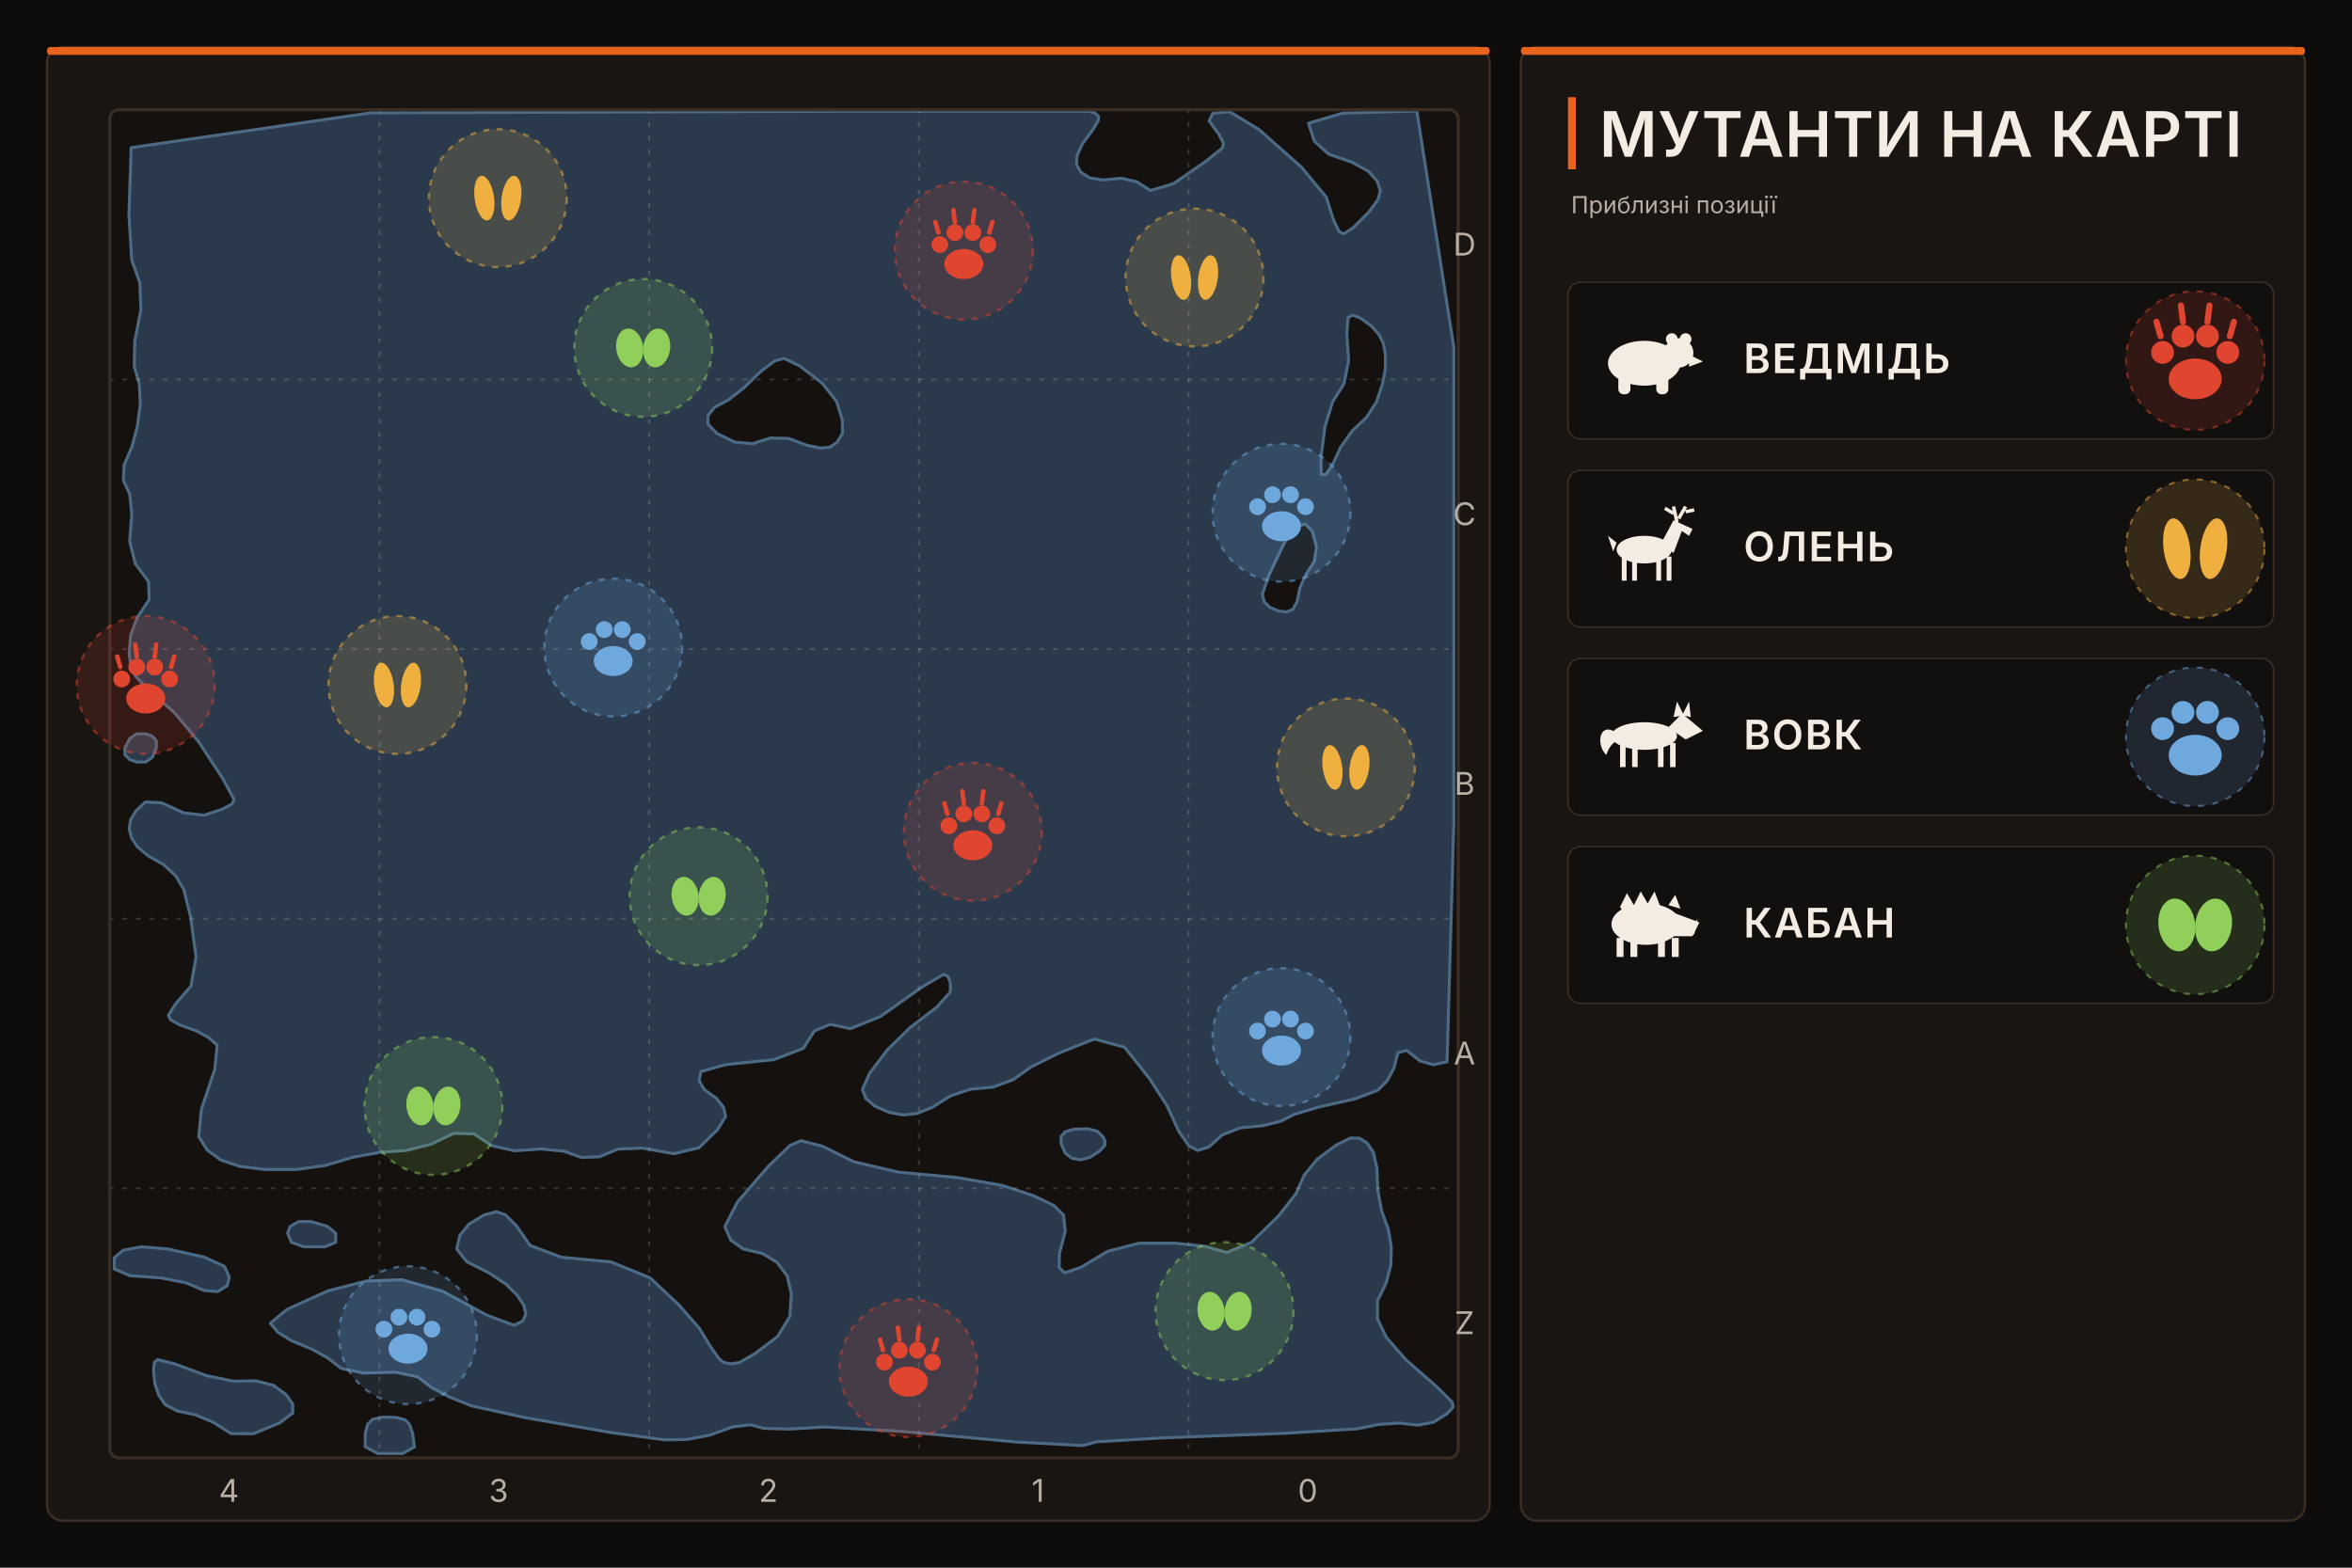
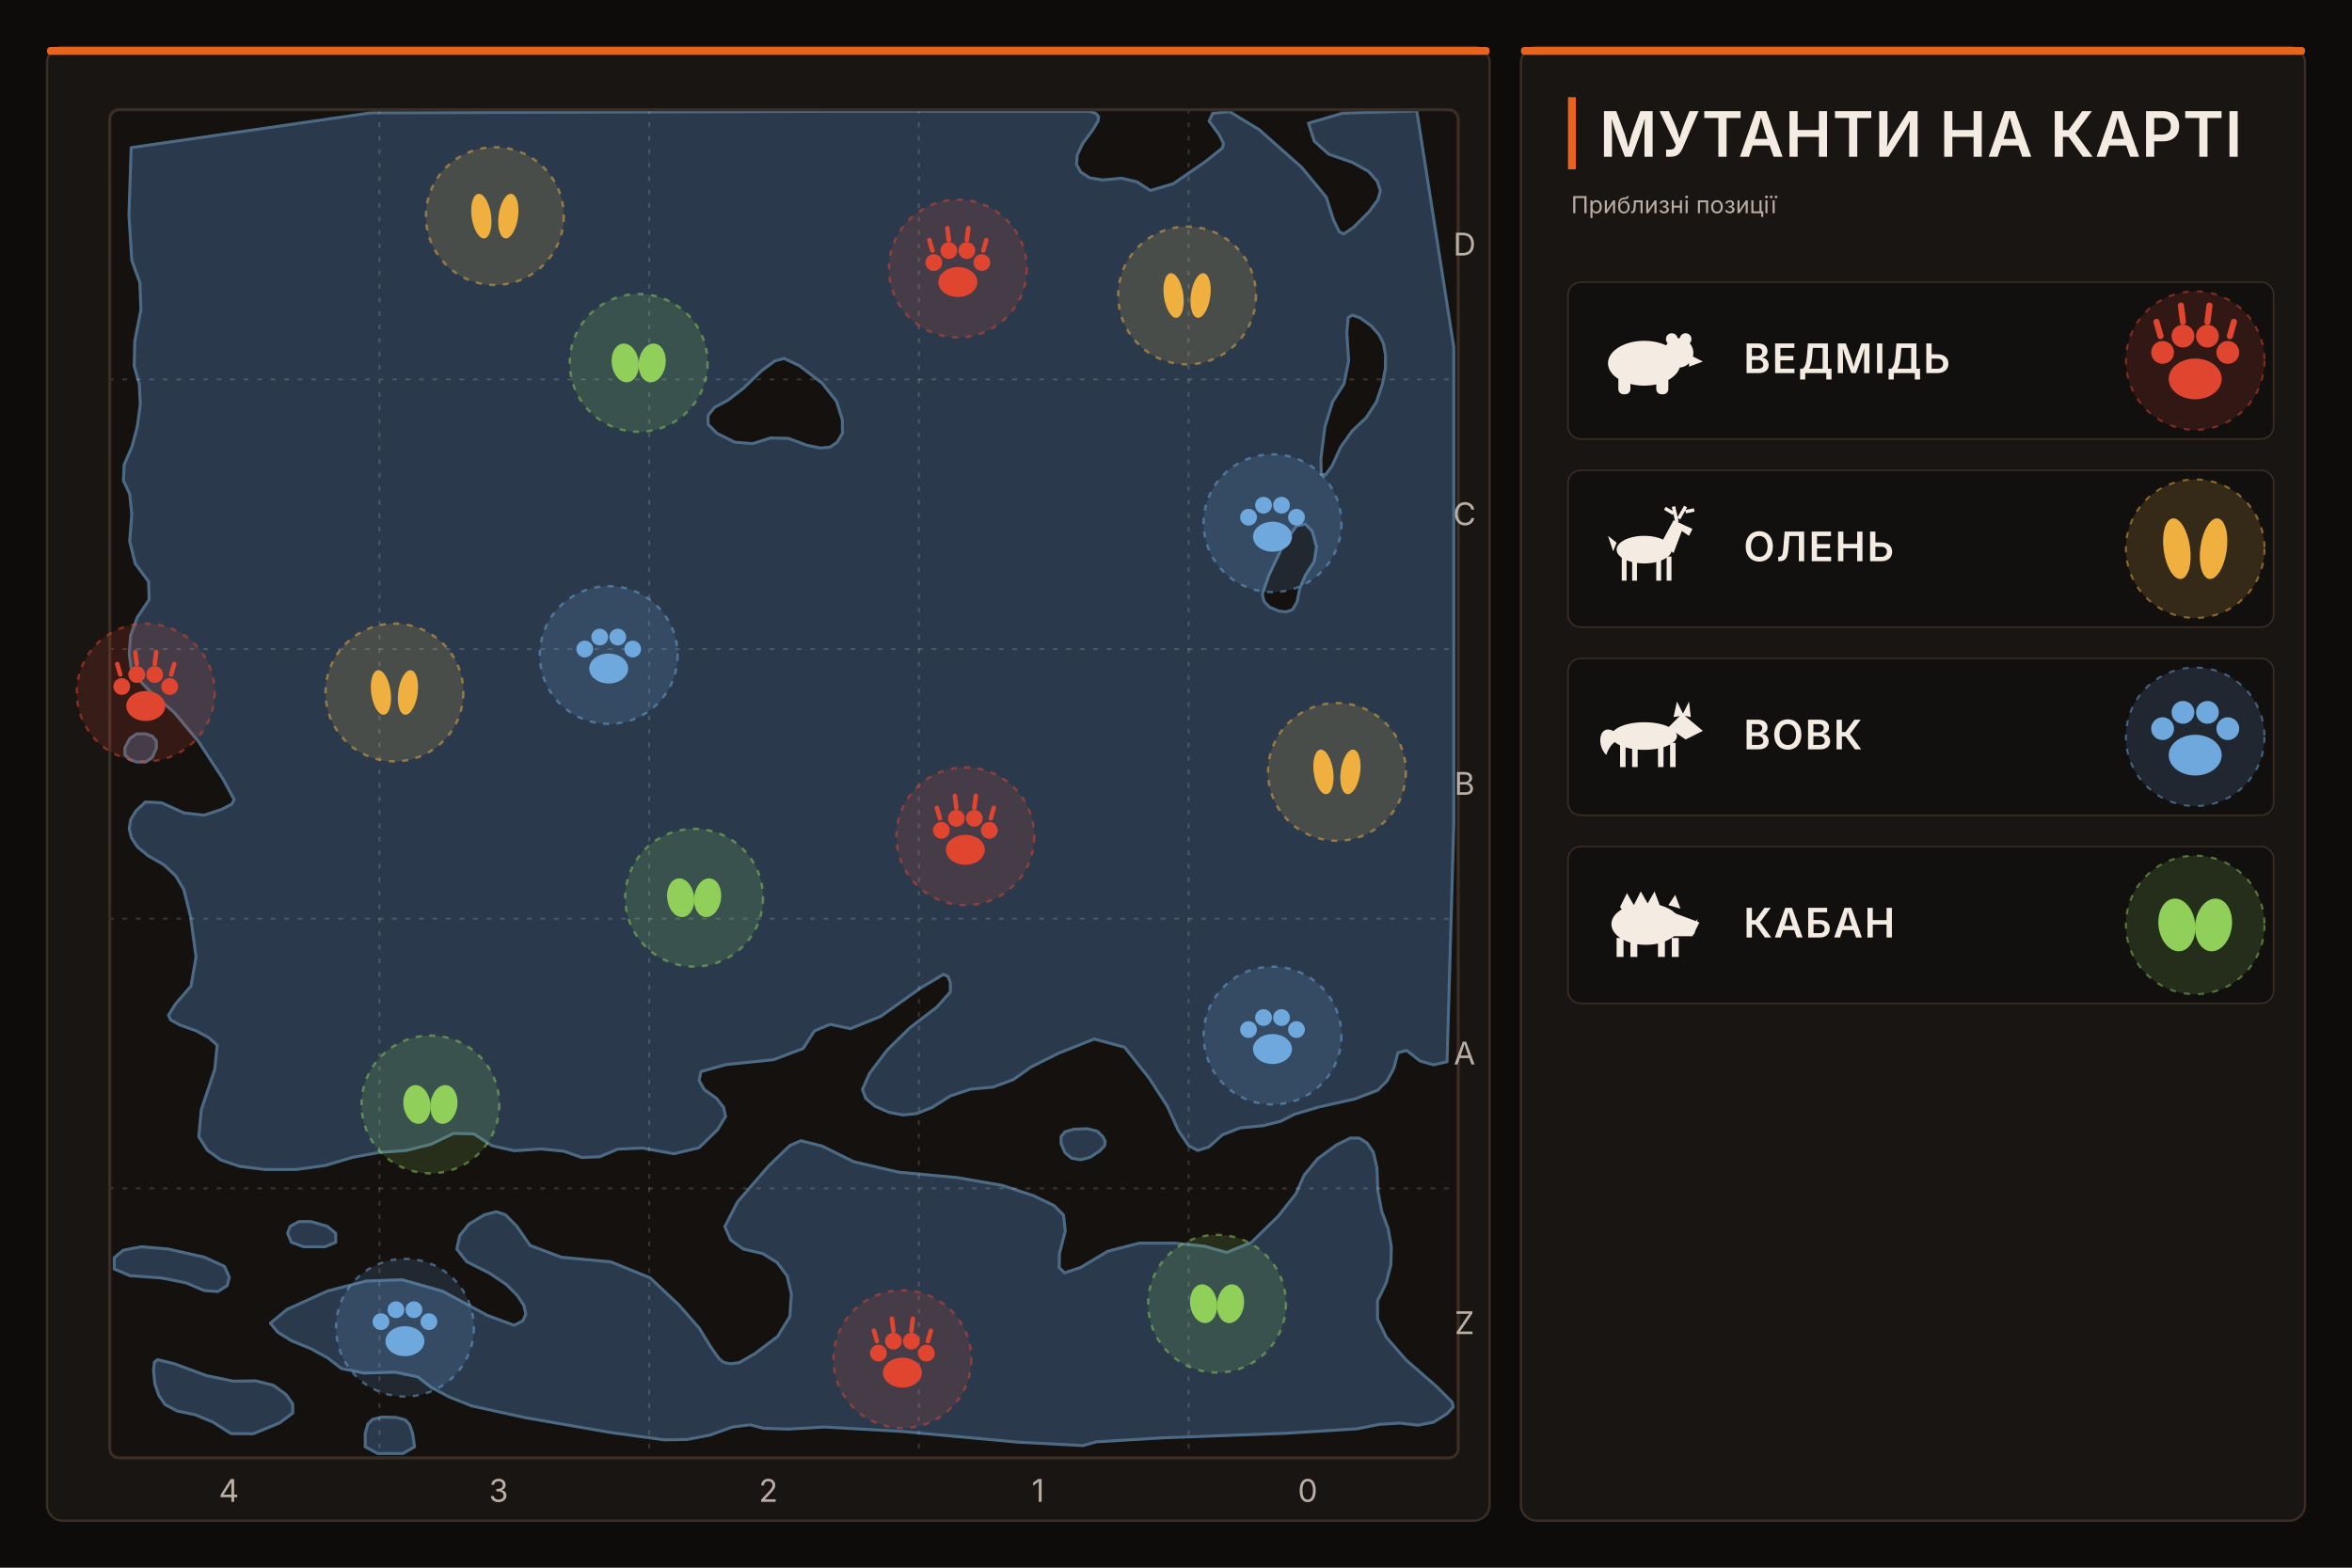
<svg xmlns="http://www.w3.org/2000/svg" viewBox="0 0 1500 1000" role="img" aria-labelledby="ttlm">
  <defs>
    <clipPath id="mapclipm">
      <rect x="0" y="0" width="900" height="900" rx="6" />
    </clipPath>
  </defs>
  <rect width="1500" height="1000" fill="#0d0c0b" />
  <rect x="30" y="30" width="920" height="940" rx="10" fill="#181513" stroke="#3a2d24" stroke-width="1.5" />
  <rect x="30" y="30" width="920" height="5" rx="2" fill="#e8631c" />
  <rect x="970" y="30" width="500" height="940" rx="10" fill="#181513" stroke="#3a2d24" stroke-width="1.5" />
  <rect x="970" y="30" width="500" height="5" rx="2" fill="#e8631c" />
  <g transform="translate(70,70) scale(0.9556)">
    <g clip-path="url(#mapclipm)">
      <rect width="900" height="900" fill="#14110f" />
      <path d="M14.3 25.3L12.8 70.4L14.7 100.5L20.1 115.5L20.8 133.5L16.7 154.5L16.3 171L19.7 183L20.4 196.5L18.4 211.5L14.8 225L9.6 237L9.1 247.5L13.3 256.5L14.7 270L13.3 288L17 303L25.9 315L26.3 327L18.3 339L13.9 351L13 363L14.1 372L17.1 378L26.7 388.1L42.9 402.2L59.2 421.7L75.5 446.6L83 460.5L81.5 463.5L74.8 467L62.9 470.9L49.5 469.4L34.5 462.6L23.8 462.1L17.5 468L13.9 474L13 480L14.5 486L18.4 492L25.6 498L36.1 504L44.1 511.5L49.4 520.5L53.9 538.5L57.6 565.5L54.2 585L43.8 597L39.2 604.5L40.6 607.5L46.7 610.9L57.6 614.8L65.9 619.3L71.7 624.4L70.1 640.5L61.1 667.5L59.4 685.5L65.1 694.5L74.2 701.1L86.7 705.3L103.5 707.4L124.5 707.4L144 704.7L162 699.3L180 696L198 694.7L214.5 690.5L229.5 683.3L243 683.6L255 691.5L270 694.9L288 693.7L303 695.2L315 699.4L327 698.9L339 693.8L355.5 693.1L376.5 696.9L393.2 692.9L405.5 681L411 672L409.7 666L405 660L396.7 654L393.3 648L394.6 642L411.2 637.4L443.1 634.1L462.8 626.6L470.3 614.9L480.8 610.5L494.3 613.4L514.5 605.2L541.5 586L556.5 577.1L559.5 578.7L561 582.6L561 588.9L552 599L534 612.8L519 627.5L507.1 643.2L502.3 654L504.6 660L510.6 665.1L520.2 669.3L529.5 671L538.5 670.1L549 665.9L561 658.3L574.5 653.8L589.5 652.4L603 647.4L615 638.9L633 629.9L657 620.3L677.3 625.8L693.8 646.6L705.8 665.2L713.3 681.6L720 691.4L726 694.7L733.5 692.4L742.5 684.3L754.5 679.6L769.5 678.2L781.5 675.2L790.5 670.6L807 665.7L831 660.3L846.2 654.5L852.5 648.2L857 639.8L859.7 629.5L865.5 627.9L874.5 635L883.5 637.5L892.5 635.5L897 475.8L897 158.6L872.3 0.8L822.8 2.3L800 9L803.9 21L813.6 29.7L829.2 35.1L840 41.1L845.9 47.7L848 54L846.4 60L840.4 68.2L830.1 78.5L823.5 82.9L820.5 81.4L816.6 73.3L811.9 58.4L795.4 38.4L767.1 13.3L747.4 1.3L736.1 2.4L733.7 7.5L740.3 16.5L743.3 22.5L742.6 25.5L731.4 34.5L709.8 49.4L694.5 53.9L685.5 48.1L675 45.7L663 46.9L654 45.5L648 41.6L645.2 36.5L645.7 30.2L649.3 22.5L656 13.5L659.6 7.5L659.9 4.5L657.8 2.3L653.3 1L492 1L174 2.1ZM825.6 148.9L826.8 167.6L823.7 183L816.1 195L811 211.6L808.3 232.7L808.5 243.4L811.5 243.6L815.8 237.6L821.5 225.2L829.1 214.5L838.6 205.5L845.4 195L849.4 183L851.4 172.5L851.4 163.5L850 156L847 150L841.9 144.3L834.6 139L829.5 137.1L826.5 138.7ZM435 174.2L423 185.8L412.6 193.9L403.7 198.6L399.3 204L399.3 210L405.2 216L417.1 221.9L429 222.9L441 219.1L453 219.4L465 223.9L474.2 225.8L480.5 225.3L485.4 222L489 216L488.9 206.9L485 194.6L475.5 182.6L460.5 171L450 166L444 167.6ZM783.9 289.1L773.7 310.4L769.2 323.4L770.4 328.3L774 332L780 334.6L785.1 335.2L789.4 333.7L792.4 328.5L794.2 319.5L798.1 310.5L803.9 301.5L805.4 291.8L802.5 281.3L798 276.6L792 277.8ZM13.4 419.7L10.1 425.9L10.1 430.6L13.4 433.8L18 435.4L24 435.4L28.4 432.3L31.1 426.1L31.1 421.4L28.4 418.2L24 416.6L18 416.6ZM637.6 682.2L634.9 685.4L634.9 690.1L637.6 696.3L642 699.9L648 700.9L654.2 699.3L660.6 695.1L664 691.5L664.3 688.5L662.6 685.3L658.9 681.8L652.5 680.2L643.5 680.5ZM461.3 688.2L453.9 691.4L439.8 705L419 729L410.5 745.5L414.4 754.5L422.8 760.5L435.7 763.5L445.4 769.5L452.1 778.5L454.9 790.5L453.9 805.5L445.8 818.8L430.6 830.3L420 836.4L414 837.1L409.5 836.1L406.5 833.5L401.1 825.9L393.4 813.3L379.9 797.9L360.6 779.7L334.5 769.1L301.5 766L280.5 758.1L271.5 745.1L264 737.6L258 735.6L249.9 737.7L239.7 743.9L233.6 751.5L231.6 760.5L238.2 768.9L253.4 776.6L264.6 784.1L271.9 791.4L276.3 798L277.7 804L275.6 808.5L269.9 811.4L252 804.8L222 788.6L195 781L171 781.9L145.4 788.5L118.3 800.8L107.2 810L112.1 816L121.2 821.7L134.4 827.1L145.5 833.2L154.5 840.2L169.5 843.3L190.5 842.7L205.5 845.8L214.5 852.8L226.5 859.2L241.5 865.2L277.5 873.1L334.5 883L370.5 887.9L385.5 887.6L400.5 884.7L415.5 879.3L427.5 877.8L436.5 880.2L453 880.7L477 879.3L528 882.2L606 889.4L649.5 891.7L658.5 889.2L703.5 886.5L784.5 883.5L832.5 880.5L847.5 877.5L861 876.7L873 878.1L883.5 876.1L892.5 870.4L896.6 866L895.9 862.7L885.4 852.2L865.1 834.5L852 819.5L846.1 807.2L846.1 795L851.9 783L855 771L855.3 759L853.2 747L848.8 735L846.3 721.5L845.7 706.5L843.3 695.9L839.1 689.7L834 686.5L828 686.4L818.7 691L806.1 700.3L797.1 711.2L791.7 723.5L780 738.4L762 756L745.5 762.8L730.5 758.6L711 756.6L687 756.6L666 762L648 772.8L637.2 776.4L633.6 772.8L633.8 763.5L637.7 748.5L636.5 737.8L630.2 731.5L616.5 724.9L595.5 718L565.5 712.8L526.5 709.2L496.5 702.2L475.5 691.8ZM126.1 742.2L120.4 745.4L118.7 750L121.2 756L129.5 759L143.7 759L150.8 756L150.8 750L145.3 745.4L134.4 742.2ZM21 759L9 761.3L3 766.3L3 773.8L13.5 778.3L34.5 779.8L51 783.1L63 788.2L72.1 788.9L78.3 785L79.8 779.4L76.6 772.1L63 765.9L39 760.5ZM31.9 834.3L29.8 836.1L29.2 841.5L30.1 850.5L32.7 858.1L36.9 864.3L45 868.6L57 871.1L69 876.1L81 883.7L95.8 883.8L113.3 876.6L122.1 870L122.1 864L117.8 857.8L109.3 851.5L97.5 848.5L82.5 848.7L64.5 845L43.5 837.2ZM175.4 874.2L172.2 877.4L170.5 883.5L170.5 892.5L178.8 897L195.6 897L203.4 892.5L202.1 883.5L200 877.5L197.1 874.5L191 872.9L181.7 872.7Z" fill="#2a3a4c" fill-rule="evenodd" stroke="#4d6a85" stroke-width="2" stroke-linejoin="round" />
      <path d="M180 0V900M0 180H900" stroke="#f4ece3" stroke-opacity=".16" stroke-width="1.4" stroke-dasharray="2 7" stroke-linecap="round" fill="none" />
      <path d="M360 0V900M0 360H900" stroke="#f4ece3" stroke-opacity=".16" stroke-width="1.4" stroke-dasharray="2 7" stroke-linecap="round" fill="none" />
      <path d="M540 0V900M0 540H900" stroke="#f4ece3" stroke-opacity=".16" stroke-width="1.4" stroke-dasharray="2 7" stroke-linecap="round" fill="none" />
      <path d="M720 0V900M0 720H900" stroke="#f4ece3" stroke-opacity=".16" stroke-width="1.4" stroke-dasharray="2 7" stroke-linecap="round" fill="none" />
    </g>
  </g>
  <rect x="70" y="70" width="860" height="860" rx="6" fill="none" stroke="#3a2d24" stroke-width="2" />
  <text x="146" y="958" text-anchor="middle" font-family="Oswald,Inter,Arial,sans-serif" font-size="20" fill="#b9aea3">4</text>
  <text x="934" y="163" text-anchor="middle" font-family="Oswald,Inter,Arial,sans-serif" font-size="20" fill="#b9aea3">D</text>
  <text x="318" y="958" text-anchor="middle" font-family="Oswald,Inter,Arial,sans-serif" font-size="20" fill="#b9aea3">3</text>
  <text x="934" y="335" text-anchor="middle" font-family="Oswald,Inter,Arial,sans-serif" font-size="20" fill="#b9aea3">C</text>
  <text x="490" y="958" text-anchor="middle" font-family="Oswald,Inter,Arial,sans-serif" font-size="20" fill="#b9aea3">2</text>
  <text x="934" y="507" text-anchor="middle" font-family="Oswald,Inter,Arial,sans-serif" font-size="20" fill="#b9aea3">B</text>
  <text x="662" y="958" text-anchor="middle" font-family="Oswald,Inter,Arial,sans-serif" font-size="20" fill="#b9aea3">1</text>
  <text x="934" y="679" text-anchor="middle" font-family="Oswald,Inter,Arial,sans-serif" font-size="20" fill="#b9aea3">A</text>
  <text x="834" y="958" text-anchor="middle" font-family="Oswald,Inter,Arial,sans-serif" font-size="20" fill="#b9aea3">0</text>
  <text x="934" y="851" text-anchor="middle" font-family="Oswald,Inter,Arial,sans-serif" font-size="20" fill="#b9aea3">Z</text>
  <g transform="translate(70,70) scale(0.9556)">
-     <g transform="translate(259,59)">
-       <circle r="46" fill="#f0b040" fill-opacity=".16" stroke="#f0b040" stroke-opacity=".5" stroke-width="1.6" stroke-dasharray="4 5" />
-       <g fill="#f0b040">
-         <ellipse cx="-9" cy="0" rx="6.5" ry="15" transform="rotate(-8 -9 0)" />
-         <ellipse cx="9" cy="0" rx="6.5" ry="15" transform="rotate(8 9 0)" />
-       </g>
-     </g>
-     <g transform="translate(724,112)">
-       <circle r="46" fill="#f0b040" fill-opacity=".16" stroke="#f0b040" stroke-opacity=".5" stroke-width="1.6" stroke-dasharray="4 5" />
-       <g fill="#f0b040">
-         <ellipse cx="-9" cy="0" rx="6.5" ry="15" transform="rotate(-8 -9 0)" />
-         <ellipse cx="9" cy="0" rx="6.5" ry="15" transform="rotate(8 9 0)" />
-       </g>
-     </g>
-     <g transform="translate(192,384)">
-       <circle r="46" fill="#f0b040" fill-opacity=".16" stroke="#f0b040" stroke-opacity=".5" stroke-width="1.6" stroke-dasharray="4 5" />
-       <g fill="#f0b040">
-         <ellipse cx="-9" cy="0" rx="6.5" ry="15" transform="rotate(-8 -9 0)" />
-         <ellipse cx="9" cy="0" rx="6.5" ry="15" transform="rotate(8 9 0)" />
-       </g>
-     </g>
-     <g transform="translate(825,439)">
-       <circle r="46" fill="#f0b040" fill-opacity=".16" stroke="#f0b040" stroke-opacity=".5" stroke-width="1.6" stroke-dasharray="4 5" />
-       <g fill="#f0b040">
-         <ellipse cx="-9" cy="0" rx="6.5" ry="15" transform="rotate(-8 -9 0)" />
-         <ellipse cx="9" cy="0" rx="6.5" ry="15" transform="rotate(8 9 0)" />
-       </g>
-     </g>
-     <g transform="translate(570,94)">
-       <circle r="46" fill="#e0452f" fill-opacity=".16" stroke="#e0452f" stroke-opacity=".5" stroke-width="1.6" stroke-dasharray="4 5" />
-       <g fill="#e0452f">
-         <ellipse cx="0" cy="9" rx="13" ry="10" />
-         <circle cx="-16" cy="-4" r="5.6" />
-         <circle cx="-6" cy="-12" r="5.6" />
-         <circle cx="6" cy="-12" r="5.6" />
-         <circle cx="16" cy="-4" r="5.6" />
-         <path d="M-17,-12 l-2,-7 M-6,-19 l-1,-8 M6,-19 l1,-8 M17,-12 l2,-7" stroke="#e0452f" stroke-width="3" stroke-linecap="round" />
-       </g>
-     </g>
-     <g transform="translate(576,482)">
-       <circle r="46" fill="#e0452f" fill-opacity=".16" stroke="#e0452f" stroke-opacity=".5" stroke-width="1.6" stroke-dasharray="4 5" />
-       <g fill="#e0452f">
-         <ellipse cx="0" cy="9" rx="13" ry="10" />
-         <circle cx="-16" cy="-4" r="5.6" />
-         <circle cx="-6" cy="-12" r="5.6" />
-         <circle cx="6" cy="-12" r="5.6" />
-         <circle cx="16" cy="-4" r="5.6" />
-         <path d="M-17,-12 l-2,-7 M-6,-19 l-1,-8 M6,-19 l1,-8 M17,-12 l2,-7" stroke="#e0452f" stroke-width="3" stroke-linecap="round" />
-       </g>
-     </g>
-     <g transform="translate(24,384)">
-       <circle r="46" fill="#e0452f" fill-opacity=".16" stroke="#e0452f" stroke-opacity=".5" stroke-width="1.6" stroke-dasharray="4 5" />
-       <g fill="#e0452f">
-         <ellipse cx="0" cy="9" rx="13" ry="10" />
-         <circle cx="-16" cy="-4" r="5.6" />
-         <circle cx="-6" cy="-12" r="5.6" />
-         <circle cx="6" cy="-12" r="5.6" />
-         <circle cx="16" cy="-4" r="5.6" />
-         <path d="M-17,-12 l-2,-7 M-6,-19 l-1,-8 M6,-19 l1,-8 M17,-12 l2,-7" stroke="#e0452f" stroke-width="3" stroke-linecap="round" />
-       </g>
-     </g>
-     <g transform="translate(533,840)">
-       <circle r="46" fill="#e0452f" fill-opacity=".16" stroke="#e0452f" stroke-opacity=".5" stroke-width="1.6" stroke-dasharray="4 5" />
-       <g fill="#e0452f">
-         <ellipse cx="0" cy="9" rx="13" ry="10" />
-         <circle cx="-16" cy="-4" r="5.6" />
-         <circle cx="-6" cy="-12" r="5.6" />
-         <circle cx="6" cy="-12" r="5.6" />
-         <circle cx="16" cy="-4" r="5.6" />
-         <path d="M-17,-12 l-2,-7 M-6,-19 l-1,-8 M6,-19 l1,-8 M17,-12 l2,-7" stroke="#e0452f" stroke-width="3" stroke-linecap="round" />
-       </g>
-     </g>
-     <g transform="translate(356,159)">
-       <circle r="46" fill="#8fcf5a" fill-opacity=".16" stroke="#8fcf5a" stroke-opacity=".5" stroke-width="1.6" stroke-dasharray="4 5" />
-       <g fill="#8fcf5a">
-         <ellipse cx="-9" cy="0" rx="9" ry="13" transform="rotate(-8 -9 0)" />
-         <ellipse cx="9" cy="0" rx="9" ry="13" transform="rotate(8 9 0)" />
-       </g>
-     </g>
-     <g transform="translate(393,525)">
-       <circle r="46" fill="#8fcf5a" fill-opacity=".16" stroke="#8fcf5a" stroke-opacity=".5" stroke-width="1.6" stroke-dasharray="4 5" />
-       <g fill="#8fcf5a">
-         <ellipse cx="-9" cy="0" rx="9" ry="13" transform="rotate(-8 -9 0)" />
-         <ellipse cx="9" cy="0" rx="9" ry="13" transform="rotate(8 9 0)" />
-       </g>
-     </g>
-     <g transform="translate(216,665)">
-       <circle r="46" fill="#8fcf5a" fill-opacity=".16" stroke="#8fcf5a" stroke-opacity=".5" stroke-width="1.6" stroke-dasharray="4 5" />
-       <g fill="#8fcf5a">
-         <ellipse cx="-9" cy="0" rx="9" ry="13" transform="rotate(-8 -9 0)" />
-         <ellipse cx="9" cy="0" rx="9" ry="13" transform="rotate(8 9 0)" />
-       </g>
-     </g>
-     <g transform="translate(744,802)">
-       <circle r="46" fill="#8fcf5a" fill-opacity=".16" stroke="#8fcf5a" stroke-opacity=".5" stroke-width="1.6" stroke-dasharray="4 5" />
-       <g fill="#8fcf5a">
-         <ellipse cx="-9" cy="0" rx="9" ry="13" transform="rotate(-8 -9 0)" />
-         <ellipse cx="9" cy="0" rx="9" ry="13" transform="rotate(8 9 0)" />
-       </g>
-     </g>
-     <g transform="translate(336,359)">
-       <circle r="46" fill="#6fa8dc" fill-opacity=".16" stroke="#6fa8dc" stroke-opacity=".5" stroke-width="1.6" stroke-dasharray="4 5" />
-       <g fill="#6fa8dc">
-         <ellipse cx="0" cy="9" rx="13" ry="10" />
-         <circle cx="-16" cy="-4" r="5.6" />
-         <circle cx="-6" cy="-12" r="5.6" />
-         <circle cx="6" cy="-12" r="5.6" />
-         <circle cx="16" cy="-4" r="5.6" />
-       </g>
-     </g>
-     <g transform="translate(782,269)">
-       <circle r="46" fill="#6fa8dc" fill-opacity=".16" stroke="#6fa8dc" stroke-opacity=".5" stroke-width="1.6" stroke-dasharray="4 5" />
-       <g fill="#6fa8dc">
-         <ellipse cx="0" cy="9" rx="13" ry="10" />
-         <circle cx="-16" cy="-4" r="5.6" />
-         <circle cx="-6" cy="-12" r="5.6" />
-         <circle cx="6" cy="-12" r="5.6" />
-         <circle cx="16" cy="-4" r="5.6" />
-       </g>
-     </g>
-     <g transform="translate(782,619)">
-       <circle r="46" fill="#6fa8dc" fill-opacity=".16" stroke="#6fa8dc" stroke-opacity=".5" stroke-width="1.6" stroke-dasharray="4 5" />
-       <g fill="#6fa8dc">
-         <ellipse cx="0" cy="9" rx="13" ry="10" />
-         <circle cx="-16" cy="-4" r="5.6" />
-         <circle cx="-6" cy="-12" r="5.6" />
-         <circle cx="6" cy="-12" r="5.6" />
-         <circle cx="16" cy="-4" r="5.6" />
-       </g>
-     </g>
-     <g transform="translate(199,818)">
+     <g transform="translate(257,71)">
+       <circle r="46" fill="#f0b040" fill-opacity=".16" stroke="#f0b040" stroke-opacity=".5" stroke-width="1.6" stroke-dasharray="4 5" />
+       <g fill="#f0b040">
+         <ellipse cx="-9" cy="0" rx="6.5" ry="15" transform="rotate(-8 -9 0)" />
+         <ellipse cx="9" cy="0" rx="6.5" ry="15" transform="rotate(8 9 0)" />
+       </g>
+     </g>
+     <g transform="translate(719,124)">
+       <circle r="46" fill="#f0b040" fill-opacity=".16" stroke="#f0b040" stroke-opacity=".5" stroke-width="1.6" stroke-dasharray="4 5" />
+       <g fill="#f0b040">
+         <ellipse cx="-9" cy="0" rx="6.5" ry="15" transform="rotate(-8 -9 0)" />
+         <ellipse cx="9" cy="0" rx="6.5" ry="15" transform="rotate(8 9 0)" />
+       </g>
+     </g>
+     <g transform="translate(190,389)">
+       <circle r="46" fill="#f0b040" fill-opacity=".16" stroke="#f0b040" stroke-opacity=".5" stroke-width="1.6" stroke-dasharray="4 5" />
+       <g fill="#f0b040">
+         <ellipse cx="-9" cy="0" rx="6.5" ry="15" transform="rotate(-8 -9 0)" />
+         <ellipse cx="9" cy="0" rx="6.5" ry="15" transform="rotate(8 9 0)" />
+       </g>
+     </g>
+     <g transform="translate(819,442)">
+       <circle r="46" fill="#f0b040" fill-opacity=".16" stroke="#f0b040" stroke-opacity=".5" stroke-width="1.6" stroke-dasharray="4 5" />
+       <g fill="#f0b040">
+         <ellipse cx="-9" cy="0" rx="6.5" ry="15" transform="rotate(-8 -9 0)" />
+         <ellipse cx="9" cy="0" rx="6.5" ry="15" transform="rotate(8 9 0)" />
+       </g>
+     </g>
+     <g transform="translate(566,106)">
+       <circle r="46" fill="#e0452f" fill-opacity=".16" stroke="#e0452f" stroke-opacity=".5" stroke-width="1.6" stroke-dasharray="4 5" />
+       <g fill="#e0452f">
+         <ellipse cx="0" cy="9" rx="13" ry="10" />
+         <circle cx="-16" cy="-4" r="5.6" />
+         <circle cx="-6" cy="-12" r="5.6" />
+         <circle cx="6" cy="-12" r="5.6" />
+         <circle cx="16" cy="-4" r="5.6" />
+         <path d="M-17,-12 l-2,-7 M-6,-19 l-1,-8 M6,-19 l1,-8 M17,-12 l2,-7" stroke="#e0452f" stroke-width="3" stroke-linecap="round" />
+       </g>
+     </g>
+     <g transform="translate(571,485)">
+       <circle r="46" fill="#e0452f" fill-opacity=".16" stroke="#e0452f" stroke-opacity=".5" stroke-width="1.6" stroke-dasharray="4 5" />
+       <g fill="#e0452f">
+         <ellipse cx="0" cy="9" rx="13" ry="10" />
+         <circle cx="-16" cy="-4" r="5.6" />
+         <circle cx="-6" cy="-12" r="5.6" />
+         <circle cx="6" cy="-12" r="5.6" />
+         <circle cx="16" cy="-4" r="5.6" />
+         <path d="M-17,-12 l-2,-7 M-6,-19 l-1,-8 M6,-19 l1,-8 M17,-12 l2,-7" stroke="#e0452f" stroke-width="3" stroke-linecap="round" />
+       </g>
+     </g>
+     <g transform="translate(24,389)">
+       <circle r="46" fill="#e0452f" fill-opacity=".16" stroke="#e0452f" stroke-opacity=".5" stroke-width="1.6" stroke-dasharray="4 5" />
+       <g fill="#e0452f">
+         <ellipse cx="0" cy="9" rx="13" ry="10" />
+         <circle cx="-16" cy="-4" r="5.6" />
+         <circle cx="-6" cy="-12" r="5.6" />
+         <circle cx="6" cy="-12" r="5.6" />
+         <circle cx="16" cy="-4" r="5.6" />
+         <path d="M-17,-12 l-2,-7 M-6,-19 l-1,-8 M6,-19 l1,-8 M17,-12 l2,-7" stroke="#e0452f" stroke-width="3" stroke-linecap="round" />
+       </g>
+     </g>
+     <g transform="translate(529,834)">
+       <circle r="46" fill="#e0452f" fill-opacity=".16" stroke="#e0452f" stroke-opacity=".5" stroke-width="1.6" stroke-dasharray="4 5" />
+       <g fill="#e0452f">
+         <ellipse cx="0" cy="9" rx="13" ry="10" />
+         <circle cx="-16" cy="-4" r="5.6" />
+         <circle cx="-6" cy="-12" r="5.6" />
+         <circle cx="6" cy="-12" r="5.6" />
+         <circle cx="16" cy="-4" r="5.6" />
+         <path d="M-17,-12 l-2,-7 M-6,-19 l-1,-8 M6,-19 l1,-8 M17,-12 l2,-7" stroke="#e0452f" stroke-width="3" stroke-linecap="round" />
+       </g>
+     </g>
+     <g transform="translate(353,169)">
+       <circle r="46" fill="#8fcf5a" fill-opacity=".16" stroke="#8fcf5a" stroke-opacity=".5" stroke-width="1.6" stroke-dasharray="4 5" />
+       <g fill="#8fcf5a">
+         <ellipse cx="-9" cy="0" rx="9" ry="13" transform="rotate(-8 -9 0)" />
+         <ellipse cx="9" cy="0" rx="9" ry="13" transform="rotate(8 9 0)" />
+       </g>
+     </g>
+     <g transform="translate(390,526)">
+       <circle r="46" fill="#8fcf5a" fill-opacity=".16" stroke="#8fcf5a" stroke-opacity=".5" stroke-width="1.6" stroke-dasharray="4 5" />
+       <g fill="#8fcf5a">
+         <ellipse cx="-9" cy="0" rx="9" ry="13" transform="rotate(-8 -9 0)" />
+         <ellipse cx="9" cy="0" rx="9" ry="13" transform="rotate(8 9 0)" />
+       </g>
+     </g>
+     <g transform="translate(214,664)">
+       <circle r="46" fill="#8fcf5a" fill-opacity=".16" stroke="#8fcf5a" stroke-opacity=".5" stroke-width="1.6" stroke-dasharray="4 5" />
+       <g fill="#8fcf5a">
+         <ellipse cx="-9" cy="0" rx="9" ry="13" transform="rotate(-8 -9 0)" />
+         <ellipse cx="9" cy="0" rx="9" ry="13" transform="rotate(8 9 0)" />
+       </g>
+     </g>
+     <g transform="translate(739,797)">
+       <circle r="46" fill="#8fcf5a" fill-opacity=".16" stroke="#8fcf5a" stroke-opacity=".5" stroke-width="1.6" stroke-dasharray="4 5" />
+       <g fill="#8fcf5a">
+         <ellipse cx="-9" cy="0" rx="9" ry="13" transform="rotate(-8 -9 0)" />
+         <ellipse cx="9" cy="0" rx="9" ry="13" transform="rotate(8 9 0)" />
+       </g>
+     </g>
+     <g transform="translate(333,364)">
+       <circle r="46" fill="#6fa8dc" fill-opacity=".16" stroke="#6fa8dc" stroke-opacity=".5" stroke-width="1.6" stroke-dasharray="4 5" />
+       <g fill="#6fa8dc">
+         <ellipse cx="0" cy="9" rx="13" ry="10" />
+         <circle cx="-16" cy="-4" r="5.6" />
+         <circle cx="-6" cy="-12" r="5.6" />
+         <circle cx="6" cy="-12" r="5.6" />
+         <circle cx="16" cy="-4" r="5.6" />
+       </g>
+     </g>
+     <g transform="translate(776,276)">
+       <circle r="46" fill="#6fa8dc" fill-opacity=".16" stroke="#6fa8dc" stroke-opacity=".5" stroke-width="1.6" stroke-dasharray="4 5" />
+       <g fill="#6fa8dc">
+         <ellipse cx="0" cy="9" rx="13" ry="10" />
+         <circle cx="-16" cy="-4" r="5.6" />
+         <circle cx="-6" cy="-12" r="5.6" />
+         <circle cx="6" cy="-12" r="5.6" />
+         <circle cx="16" cy="-4" r="5.6" />
+       </g>
+     </g>
+     <g transform="translate(776,618)">
+       <circle r="46" fill="#6fa8dc" fill-opacity=".16" stroke="#6fa8dc" stroke-opacity=".5" stroke-width="1.6" stroke-dasharray="4 5" />
+       <g fill="#6fa8dc">
+         <ellipse cx="0" cy="9" rx="13" ry="10" />
+         <circle cx="-16" cy="-4" r="5.6" />
+         <circle cx="-6" cy="-12" r="5.6" />
+         <circle cx="6" cy="-12" r="5.6" />
+         <circle cx="16" cy="-4" r="5.6" />
+       </g>
+     </g>
+     <g transform="translate(197,813)">
      <circle r="46" fill="#6fa8dc" fill-opacity=".16" stroke="#6fa8dc" stroke-opacity=".5" stroke-width="1.6" stroke-dasharray="4 5" />
      <g fill="#6fa8dc">
        <ellipse cx="0" cy="9" rx="13" ry="10" />
        <circle cx="-16" cy="-4" r="5.6" />
        <circle cx="-6" cy="-12" r="5.6" />
        <circle cx="6" cy="-12" r="5.6" />
        <circle cx="16" cy="-4" r="5.6" />
      </g>
    </g>
  </g>
  <rect x="1000" y="62" width="5" height="46" fill="#e8631c" />
  <text x="1020" y="100" font-family="Oswald,Inter,Arial,sans-serif" font-weight="600" font-size="40" letter-spacing=".5" fill="#f4ece3">МУТАНТИ НА КАРТІ</text>
  <text x="1002" y="136" font-family="Inter,Arial,sans-serif" font-size="15" fill="#b9aea3">Приблизні позиції</text>
  <rect x="1000" y="180" width="450" height="100" rx="8" fill="#0d0c0b" fill-opacity=".55" stroke="#3a2d24" />
  <g fill="#f4ece3" color="#f4ece3" transform="translate(1020,202) scale(1.1)">
    <ellipse cx="26" cy="27" rx="21" ry="13" />
    <circle cx="46" cy="21" r="8.5" />
    <circle cx="42" cy="13" r="3.4" />
    <circle cx="50" cy="13" r="3.4" />
    <polygon points="52,22 60,26 52,29" />
    <rect x="11" y="34" width="7" height="11" rx="3" />
    <rect x="33" y="34" width="7" height="11" rx="3" />
  </g>
  <text x="1112" y="238" font-family="Oswald,Inter,Arial,sans-serif" font-weight="600" font-size="26" letter-spacing=".04em" fill="#f4ece3">ВЕДМІДЬ</text>
  <g transform="translate(1400,230) scale(1.3)">
    <circle r="34" fill="#e0452f" fill-opacity=".16" stroke="#e0452f" stroke-opacity=".5" stroke-dasharray="3 4" />
    <g fill="#e0452f">
      <ellipse cx="0" cy="9" rx="13" ry="10" />
      <circle cx="-16" cy="-4" r="5.6" />
      <circle cx="-6" cy="-12" r="5.6" />
      <circle cx="6" cy="-12" r="5.6" />
      <circle cx="16" cy="-4" r="5.6" />
      <path d="M-17,-12 l-2,-7 M-6,-19 l-1,-8 M6,-19 l1,-8 M17,-12 l2,-7" stroke="#e0452f" stroke-width="3" stroke-linecap="round" />
    </g>
  </g>
  <rect x="1000" y="300" width="450" height="100" rx="8" fill="#0d0c0b" fill-opacity=".55" stroke="#3a2d24" />
  <g fill="#f4ece3" color="#f4ece3" transform="translate(1020,322) scale(1.1)">
    <ellipse cx="26" cy="26" rx="16" ry="8" />
    <polygon points="36,22 43,9 49,12 43,28" />
    <polygon points="43,9 54,14 52,18 46,14" />
    <rect x="13" y="30" width="2.8" height="14" />
    <rect x="19" y="30" width="2.8" height="14" />
    <rect x="33" y="30" width="2.8" height="14" />
    <rect x="39" y="30" width="2.8" height="14" />
    <path d="M45,10 L43,1 M43,5 L38,2 M46,8 L50,1 M50,4 L55,3" stroke="currentColor" stroke-width="2" fill="none" />
    <polygon points="10,22 5,18 8,27" />
  </g>
  <text x="1112" y="358" font-family="Oswald,Inter,Arial,sans-serif" font-weight="600" font-size="26" letter-spacing=".04em" fill="#f4ece3">ОЛЕНЬ</text>
  <g transform="translate(1400,350) scale(1.3)">
    <circle r="34" fill="#f0b040" fill-opacity=".16" stroke="#f0b040" stroke-opacity=".5" stroke-dasharray="3 4" />
    <g fill="#f0b040">
      <ellipse cx="-9" cy="0" rx="6.5" ry="15" transform="rotate(-8 -9 0)" />
      <ellipse cx="9" cy="0" rx="6.5" ry="15" transform="rotate(8 9 0)" />
    </g>
  </g>
  <rect x="1000" y="420" width="450" height="100" rx="8" fill="#0d0c0b" fill-opacity=".55" stroke="#3a2d24" />
  <g fill="#f4ece3" color="#f4ece3" transform="translate(1020,442) scale(1.1)">
    <ellipse cx="26" cy="25" rx="19" ry="8" />
    <polygon points="40,20 48,12 60,22 50,27" />
    <polygon points="43,14 45,5 49,13" />
    <polygon points="48,13 52,5 53,14" />
    <path d="M8,22 C0,18 -2,30 4,36 C6,30 9,28 12,27 Z" />
    <rect x="12" y="29" width="3.2" height="14" />
    <rect x="19" y="29" width="3.2" height="14" />
    <rect x="34" y="29" width="3.2" height="14" />
    <rect x="41" y="29" width="3.2" height="14" />
  </g>
  <text x="1112" y="478" font-family="Oswald,Inter,Arial,sans-serif" font-weight="600" font-size="26" letter-spacing=".04em" fill="#f4ece3">ВОВК</text>
  <g transform="translate(1400,470) scale(1.3)">
    <circle r="34" fill="#6fa8dc" fill-opacity=".16" stroke="#6fa8dc" stroke-opacity=".5" stroke-dasharray="3 4" />
    <g fill="#6fa8dc">
      <ellipse cx="0" cy="9" rx="13" ry="10" />
      <circle cx="-16" cy="-4" r="5.6" />
      <circle cx="-6" cy="-12" r="5.6" />
      <circle cx="6" cy="-12" r="5.6" />
      <circle cx="16" cy="-4" r="5.6" />
    </g>
  </g>
  <rect x="1000" y="540" width="450" height="100" rx="8" fill="#0d0c0b" fill-opacity=".55" stroke="#3a2d24" />
  <g fill="#f4ece3" color="#f4ece3" transform="translate(1020,562) scale(1.1)">
    <ellipse cx="27" cy="25" rx="20" ry="12" />
    <polygon points="12,15 16,7 20,14 24,6 28,13 32,6 35,14 36,16 14,18" />
    <polygon points="42,18 58,24 54,32 42,32" />
    <polygon points="52,28 57,22 55,31" />
    <polygon points="40,14 44,8 47,16" />
    <rect x="10" y="33" width="4" height="11" />
    <rect x="18" y="33" width="4" height="11" />
    <rect x="34" y="33" width="4" height="11" />
    <rect x="42" y="33" width="4" height="11" />
  </g>
  <text x="1112" y="598" font-family="Oswald,Inter,Arial,sans-serif" font-weight="600" font-size="26" letter-spacing=".04em" fill="#f4ece3">КАБАН</text>
  <g transform="translate(1400,590) scale(1.3)">
    <circle r="34" fill="#8fcf5a" fill-opacity=".16" stroke="#8fcf5a" stroke-opacity=".5" stroke-dasharray="3 4" />
    <g fill="#8fcf5a">
      <ellipse cx="-9" cy="0" rx="9" ry="13" transform="rotate(-8 -9 0)" />
      <ellipse cx="9" cy="0" rx="9" ry="13" transform="rotate(8 9 0)" />
    </g>
  </g>
</svg>
